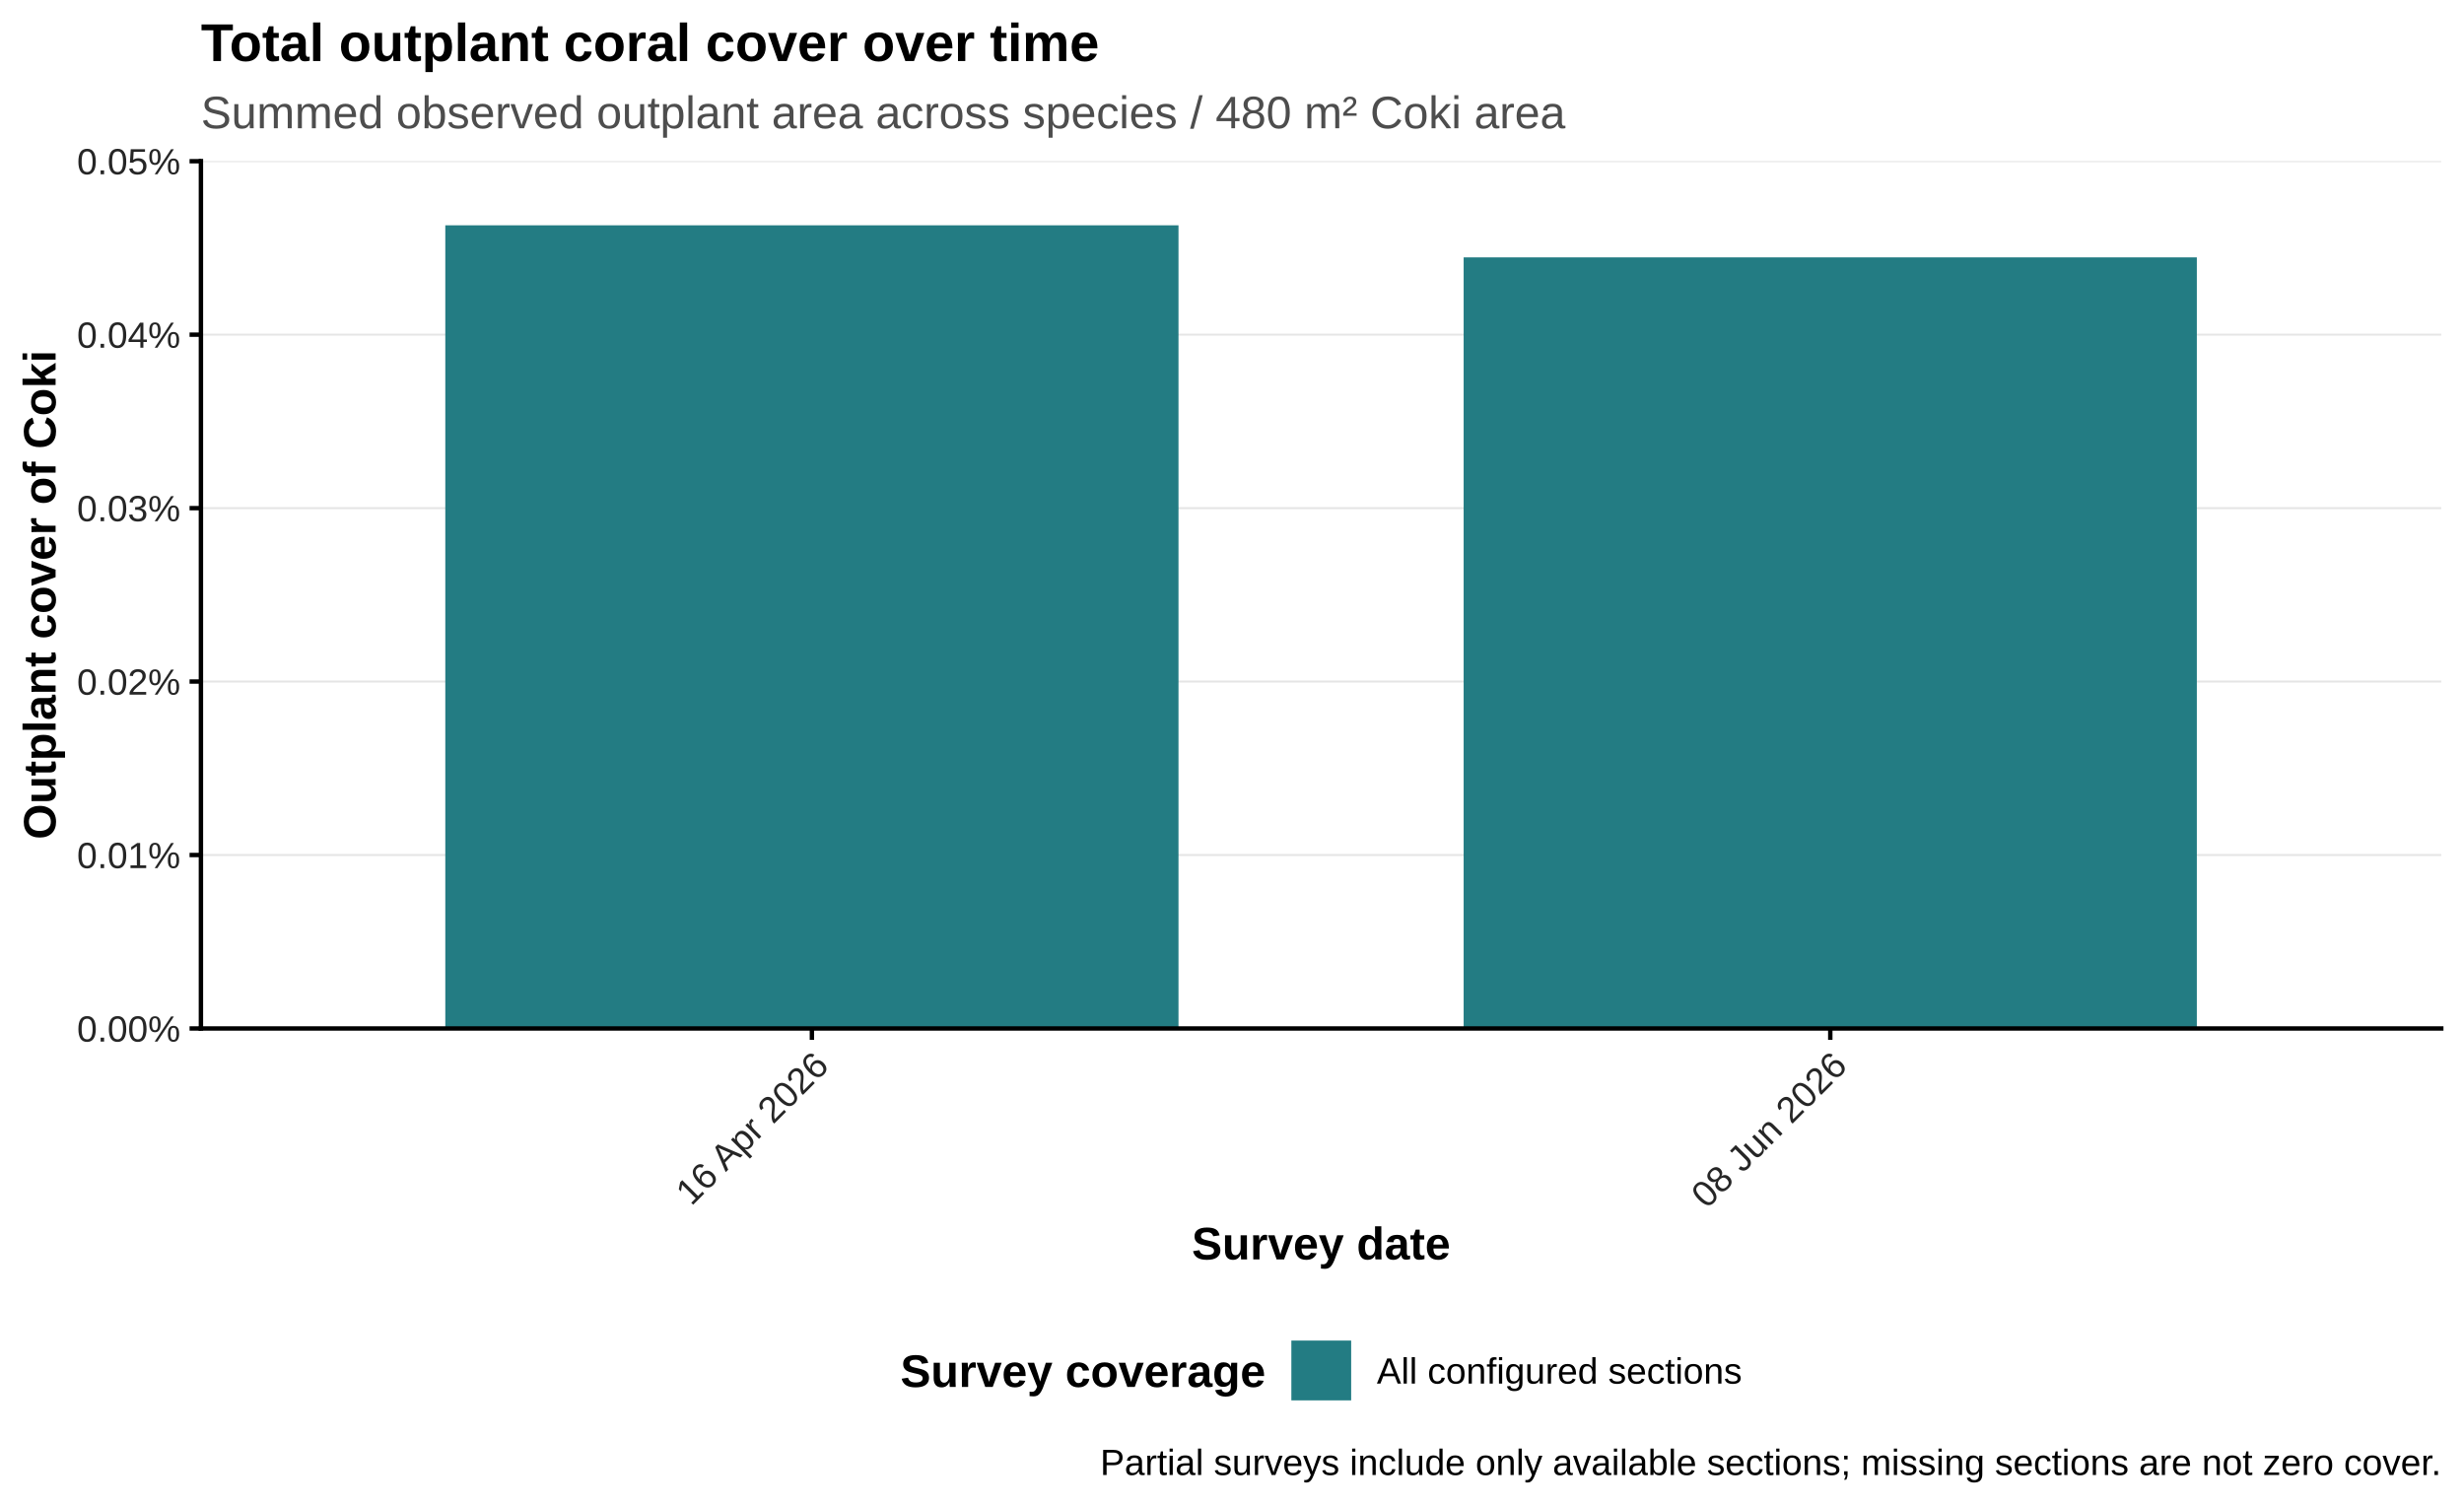
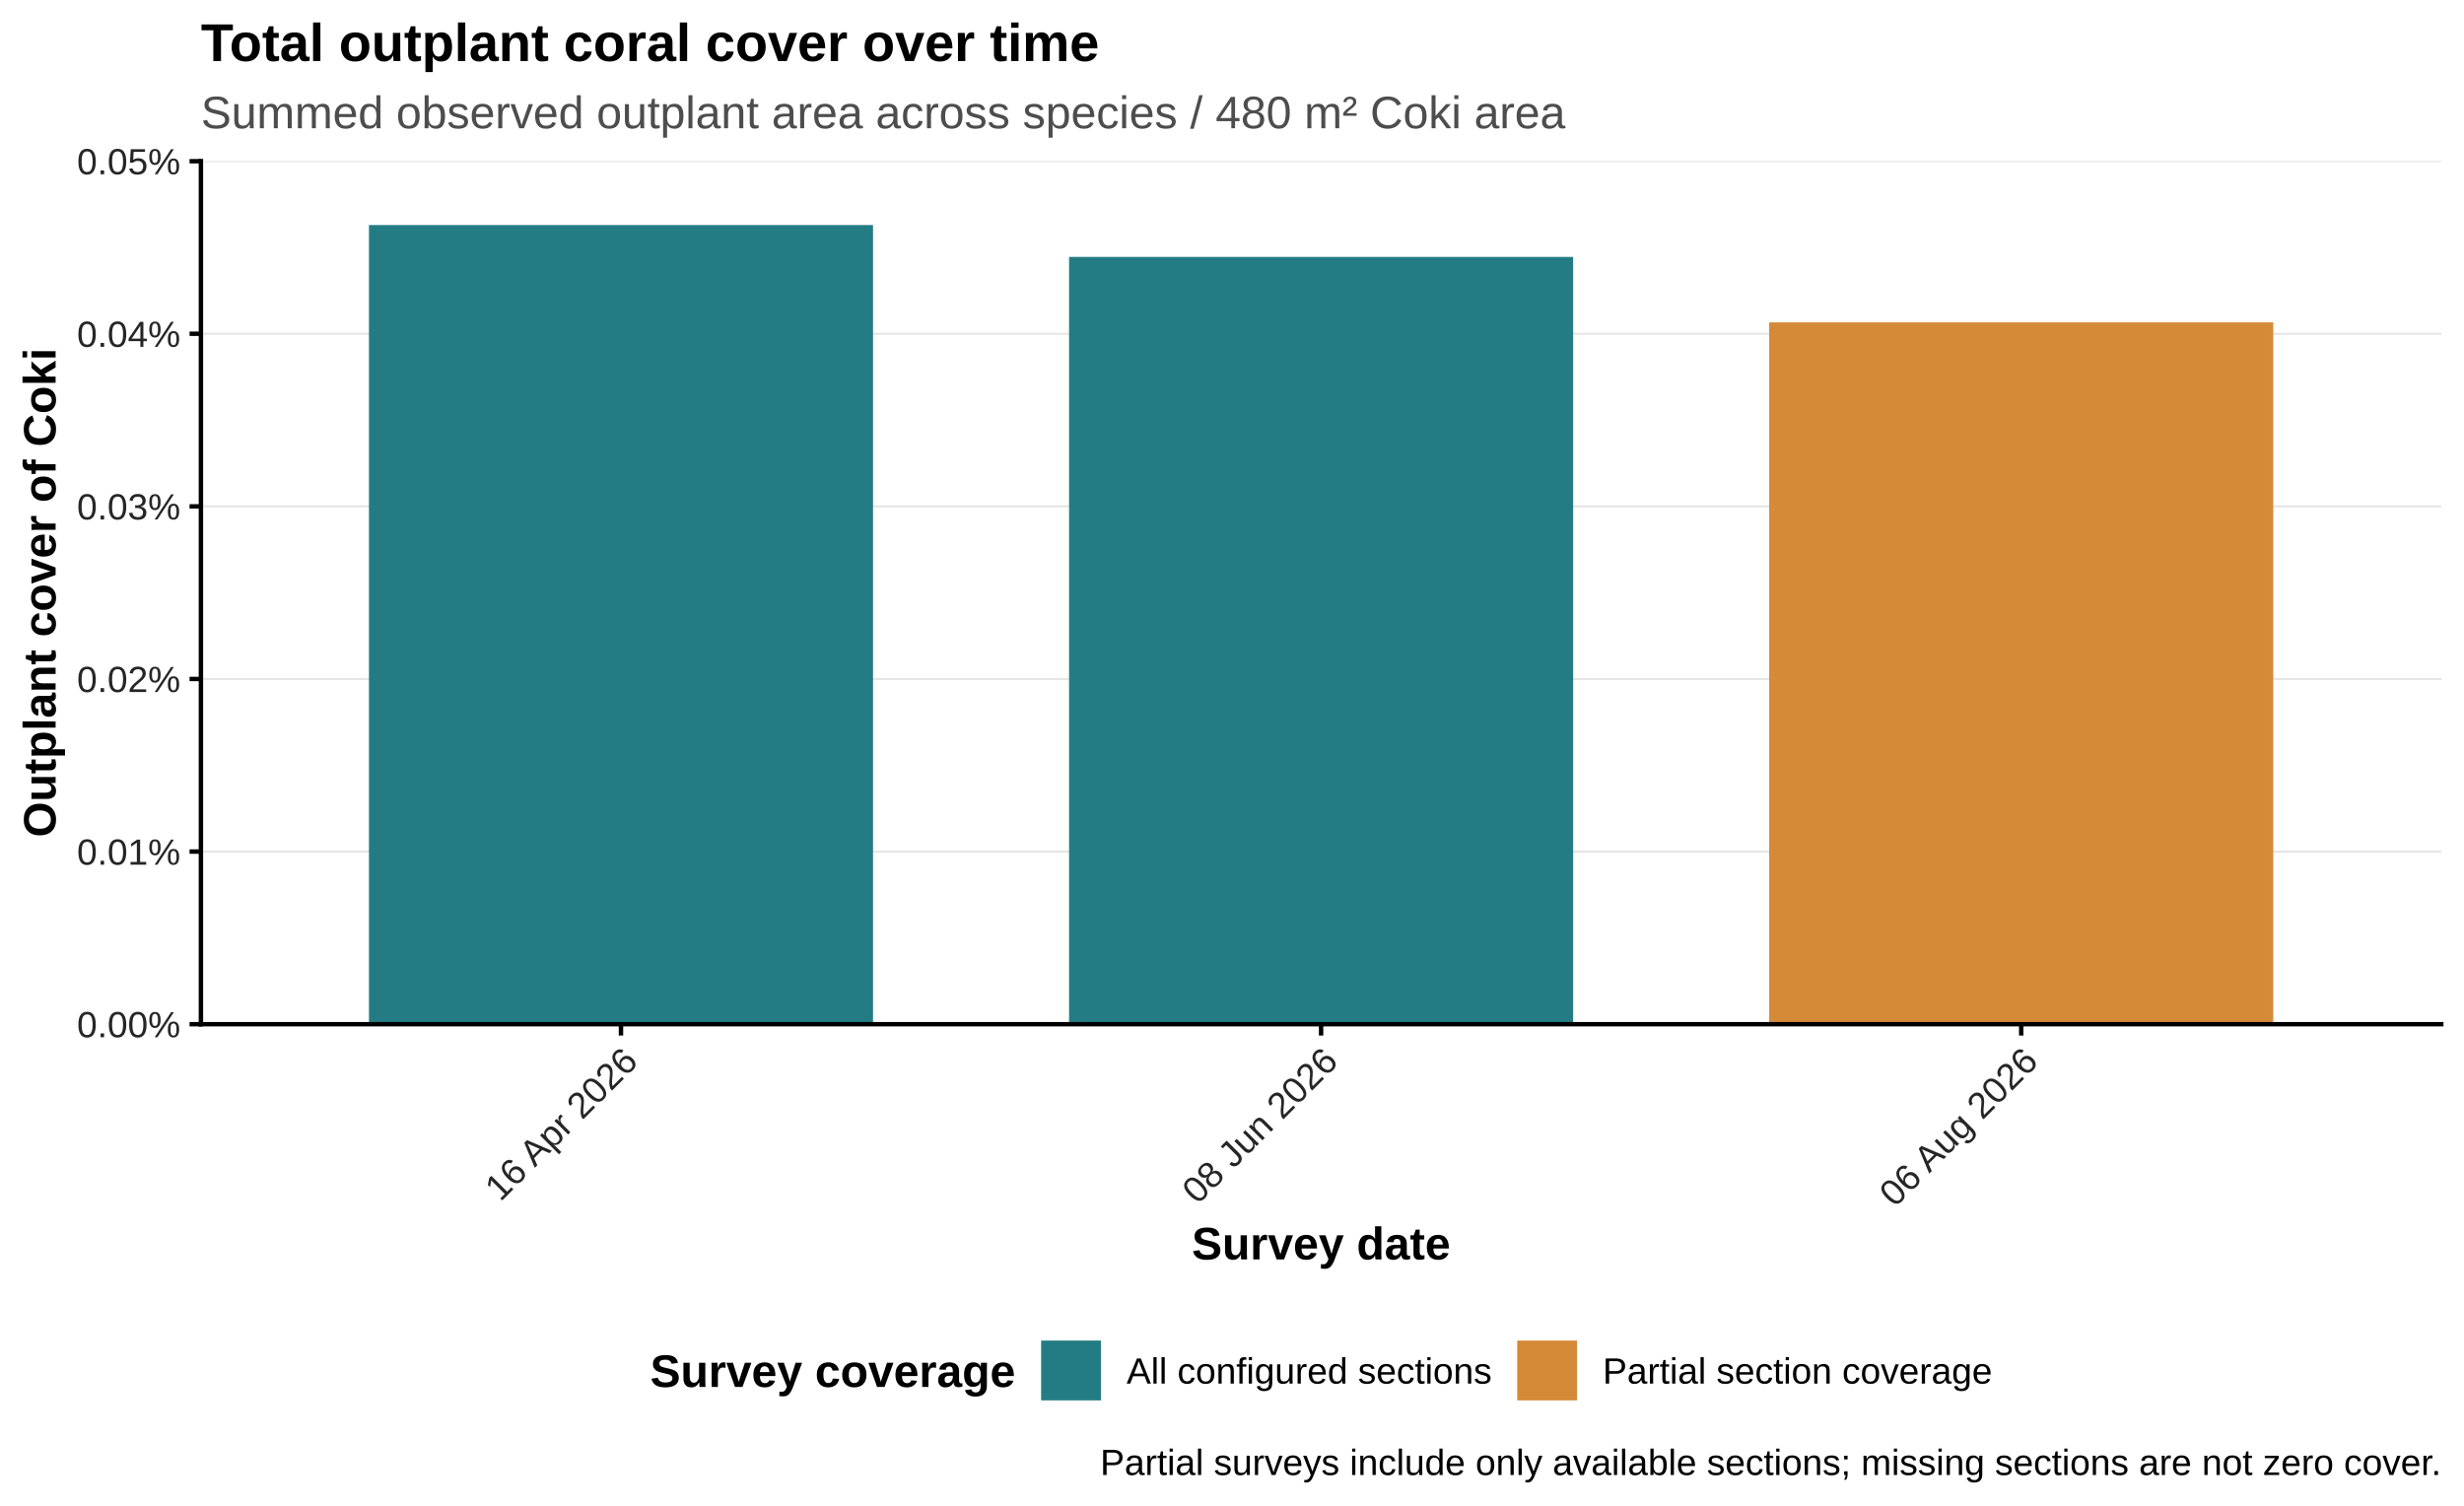
<svg xmlns="http://www.w3.org/2000/svg" class="svglite" width="648.00pt" height="396.00pt" viewBox="0 0 648.00 396.00">
  <defs>
    <style type="text/css">
    .svglite line, .svglite polyline, .svglite polygon, .svglite path, .svglite rect, .svglite circle {
      fill: none;
      stroke: #000000;
      stroke-linecap: round;
      stroke-linejoin: round;
      stroke-miterlimit: 10.00;
    }
    .svglite text {
      white-space: pre;
    }
  </style>
  </defs>
  <rect width="100%" height="100%" style="stroke: none; fill: #FFFFFF;" />
  <defs>
    <clipPath id="cpMC4wMHw2NDguMDB8MC4wMHwzOTYuMDA=">
      <rect x="0.00" y="0.00" width="648.00" height="396.00" />
    </clipPath>
  </defs>
  <g clip-path="url(#cpMC4wMHw2NDguMDB8MC4wMHwzOTYuMDA=)">
-     <rect x="-0" y="0" width="648.00" height="396.00" style="stroke-width: 1.16; stroke: #FFFFFF; fill: #FFFFFF;" />
+     <rect x="-0" y="-0" width="648.00" height="396.00" style="stroke-width: 1.16; stroke: #FFFFFF; fill: #FFFFFF;" />
  </g>
  <defs>
-     <clipPath id="cpNTIuODR8NjQyLjAyfDQyLjM2fDI3MC40OA==">
-       <rect x="52.84" y="42.36" width="589.19" height="228.12" />
+     <clipPath id="cpNTIuODR8NjQyLjAyfDQyLjM2fDI2OS4zNQ==">
+       <rect x="52.84" y="42.36" width="589.19" height="226.98" />
    </clipPath>
  </defs>
-   <g clip-path="url(#cpNTIuODR8NjQyLjAyfDQyLjM2fDI3MC40OA==)">
-     <rect x="52.84" y="42.36" width="589.19" height="228.12" style="stroke-width: 1.16; stroke: none; fill: #FFFFFF;" />
-     <polyline points="52.84,270.48 642.02,270.48 " style="stroke-width: 0.53; stroke: #E5E5E5; stroke-linecap: butt;" />
-     <polyline points="52.84,224.86 642.02,224.86 " style="stroke-width: 0.53; stroke: #E5E5E5; stroke-linecap: butt;" />
-     <polyline points="52.84,179.24 642.02,179.24 " style="stroke-width: 0.53; stroke: #E5E5E5; stroke-linecap: butt;" />
-     <polyline points="52.84,133.63 642.02,133.63 " style="stroke-width: 0.53; stroke: #E5E5E5; stroke-linecap: butt;" />
-     <polyline points="52.84,88.01 642.02,88.01 " style="stroke-width: 0.53; stroke: #E5E5E5; stroke-linecap: butt;" />
+   <g clip-path="url(#cpNTIuODR8NjQyLjAyfDQyLjM2fDI2OS4zNQ==)">
+     <rect x="52.84" y="42.36" width="589.19" height="226.98" style="stroke-width: 1.16; stroke: none; fill: #FFFFFF;" />
+     <polyline points="52.84,269.35 642.02,269.35 " style="stroke-width: 0.53; stroke: #E5E5E5; stroke-linecap: butt;" />
+     <polyline points="52.84,223.95 642.02,223.95 " style="stroke-width: 0.53; stroke: #E5E5E5; stroke-linecap: butt;" />
+     <polyline points="52.84,178.56 642.02,178.56 " style="stroke-width: 0.53; stroke: #E5E5E5; stroke-linecap: butt;" />
+     <polyline points="52.84,133.17 642.02,133.17 " style="stroke-width: 0.53; stroke: #E5E5E5; stroke-linecap: butt;" />
+     <polyline points="52.84,87.78 642.02,87.78 " style="stroke-width: 0.53; stroke: #E5E5E5; stroke-linecap: butt;" />
    <polyline points="52.84,42.39 642.02,42.39 " style="stroke-width: 0.53; stroke: #E5E5E5; stroke-linecap: butt;" />
-     <rect x="117.11" y="59.26" width="192.82" height="211.22" style="stroke-width: 1.16; stroke: none; stroke-linecap: butt; stroke-linejoin: miter; fill: #237C83;" />
-     <rect x="384.92" y="67.69" width="192.82" height="202.79" style="stroke-width: 1.16; stroke: none; stroke-linecap: butt; stroke-linejoin: miter; fill: #237C83;" />
+     <rect x="97.03" y="59.18" width="132.57" height="210.17" style="stroke-width: 1.16; stroke: none; stroke-linecap: butt; stroke-linejoin: miter; fill: #237C83;" />
+     <rect x="281.15" y="67.57" width="132.57" height="201.78" style="stroke-width: 1.16; stroke: none; stroke-linecap: butt; stroke-linejoin: miter; fill: #237C83;" />
+     <rect x="465.27" y="84.77" width="132.57" height="184.58" style="stroke-width: 1.16; stroke: none; stroke-linecap: butt; stroke-linejoin: miter; fill: #D58A37;" />
  </g>
  <g clip-path="url(#cpMC4wMHw2NDguMDB8MC4wMHwzOTYuMDA=)">
-     <polyline points="52.84,270.48 52.84,42.36 " style="stroke-width: 1.16; stroke-linecap: square;" />
-     <text x="47.46" y="273.92" text-anchor="end" style="font-size: 9.60px;fill: #262626; font-family: &quot;Arial&quot;;" textLength="27.20px" lengthAdjust="spacingAndGlyphs">0.00%</text>
-     <text x="47.46" y="228.30" text-anchor="end" style="font-size: 9.60px;fill: #262626; font-family: &quot;Arial&quot;;" textLength="27.20px" lengthAdjust="spacingAndGlyphs">0.01%</text>
-     <text x="47.46" y="182.69" text-anchor="end" style="font-size: 9.60px;fill: #262626; font-family: &quot;Arial&quot;;" textLength="27.20px" lengthAdjust="spacingAndGlyphs">0.02%</text>
-     <text x="47.46" y="137.07" text-anchor="end" style="font-size: 9.60px;fill: #262626; font-family: &quot;Arial&quot;;" textLength="27.20px" lengthAdjust="spacingAndGlyphs">0.03%</text>
-     <text x="47.46" y="91.45" text-anchor="end" style="font-size: 9.60px;fill: #262626; font-family: &quot;Arial&quot;;" textLength="27.20px" lengthAdjust="spacingAndGlyphs">0.04%</text>
+     <polyline points="52.84,269.35 52.84,42.36 " style="stroke-width: 1.16; stroke-linecap: square;" />
+     <text x="47.46" y="272.79" text-anchor="end" style="font-size: 9.60px;fill: #262626; font-family: &quot;Arial&quot;;" textLength="27.20px" lengthAdjust="spacingAndGlyphs">0.00%</text>
+     <text x="47.46" y="227.40" text-anchor="end" style="font-size: 9.60px;fill: #262626; font-family: &quot;Arial&quot;;" textLength="27.20px" lengthAdjust="spacingAndGlyphs">0.01%</text>
+     <text x="47.46" y="182.00" text-anchor="end" style="font-size: 9.60px;fill: #262626; font-family: &quot;Arial&quot;;" textLength="27.20px" lengthAdjust="spacingAndGlyphs">0.02%</text>
+     <text x="47.46" y="136.61" text-anchor="end" style="font-size: 9.60px;fill: #262626; font-family: &quot;Arial&quot;;" textLength="27.20px" lengthAdjust="spacingAndGlyphs">0.03%</text>
+     <text x="47.46" y="91.22" text-anchor="end" style="font-size: 9.60px;fill: #262626; font-family: &quot;Arial&quot;;" textLength="27.20px" lengthAdjust="spacingAndGlyphs">0.04%</text>
    <text x="47.46" y="45.83" text-anchor="end" style="font-size: 9.60px;fill: #262626; font-family: &quot;Arial&quot;;" textLength="27.20px" lengthAdjust="spacingAndGlyphs">0.05%</text>
-     <polyline points="49.85,270.48 52.84,270.48 " style="stroke-width: 1.16; stroke-linecap: butt;" />
-     <polyline points="49.85,224.86 52.84,224.86 " style="stroke-width: 1.16; stroke-linecap: butt;" />
-     <polyline points="49.85,179.24 52.84,179.24 " style="stroke-width: 1.16; stroke-linecap: butt;" />
-     <polyline points="49.85,133.63 52.84,133.63 " style="stroke-width: 1.16; stroke-linecap: butt;" />
-     <polyline points="49.85,88.01 52.84,88.01 " style="stroke-width: 1.16; stroke-linecap: butt;" />
+     <polyline points="49.85,269.35 52.84,269.35 " style="stroke-width: 1.16; stroke-linecap: butt;" />
+     <polyline points="49.85,223.95 52.84,223.95 " style="stroke-width: 1.16; stroke-linecap: butt;" />
+     <polyline points="49.85,178.56 52.84,178.56 " style="stroke-width: 1.16; stroke-linecap: butt;" />
+     <polyline points="49.85,133.17 52.84,133.17 " style="stroke-width: 1.16; stroke-linecap: butt;" />
+     <polyline points="49.85,87.78 52.84,87.78 " style="stroke-width: 1.16; stroke-linecap: butt;" />
    <polyline points="49.85,42.39 52.84,42.39 " style="stroke-width: 1.16; stroke-linecap: butt;" />
-     <polyline points="52.84,270.48 642.02,270.48 " style="stroke-width: 1.16; stroke-linecap: square;" />
-     <polyline points="213.52,273.47 213.52,270.48 " style="stroke-width: 1.16; stroke-linecap: butt;" />
-     <polyline points="481.34,273.47 481.34,270.48 " style="stroke-width: 1.16; stroke-linecap: butt;" />
-     <text transform="translate(218.39,280.73) rotate(-45)" text-anchor="end" style="font-size: 9.60px;fill: #262626; font-family: &quot;Arial&quot;;" textLength="52.27px" lengthAdjust="spacingAndGlyphs">16 Apr 2026</text>
-     <text transform="translate(486.20,280.73) rotate(-45)" text-anchor="end" style="font-size: 9.60px;fill: #262626; font-family: &quot;Arial&quot;;" textLength="52.80px" lengthAdjust="spacingAndGlyphs">08 Jun 2026</text>
+     <polyline points="52.84,269.35 642.02,269.35 " style="stroke-width: 1.16; stroke-linecap: square;" />
+     <polyline points="163.31,272.33 163.31,269.35 " style="stroke-width: 1.16; stroke-linecap: butt;" />
+     <polyline points="347.43,272.33 347.43,269.35 " style="stroke-width: 1.16; stroke-linecap: butt;" />
+     <polyline points="531.55,272.33 531.55,269.35 " style="stroke-width: 1.16; stroke-linecap: butt;" />
+     <text transform="translate(168.18,279.59) rotate(-45)" text-anchor="end" style="font-size: 9.60px;fill: #262626; font-family: &quot;Arial&quot;;" textLength="52.27px" lengthAdjust="spacingAndGlyphs">16 Apr 2026</text>
+     <text transform="translate(352.30,279.59) rotate(-45)" text-anchor="end" style="font-size: 9.60px;fill: #262626; font-family: &quot;Arial&quot;;" textLength="52.80px" lengthAdjust="spacingAndGlyphs">08 Jun 2026</text>
+     <text transform="translate(536.42,279.59) rotate(-45)" text-anchor="end" style="font-size: 9.60px;fill: #262626; font-family: &quot;Arial&quot;;" textLength="54.41px" lengthAdjust="spacingAndGlyphs">06 Aug 2026</text>
    <text x="347.43" y="331.20" text-anchor="middle" style="font-size: 12.00px; font-weight: bold; font-family: &quot;Arial&quot;;" textLength="68.04px" lengthAdjust="spacingAndGlyphs">Survey date</text>
-     <text transform="translate(14.62,156.42) rotate(-90)" text-anchor="middle" style="font-size: 12.00px; font-weight: bold; font-family: &quot;Arial&quot;;" textLength="128.69px" lengthAdjust="spacingAndGlyphs">Outplant cover of Coki</text>
-     <rect x="230.81" y="345.80" width="233.24" height="29.24" style="stroke-width: 1.16; stroke: none; fill: #FFFFFF;" />
-     <text x="236.79" y="364.74" style="font-size: 12.00px; font-weight: bold; font-family: &quot;Arial&quot;;" textLength="96.07px" lengthAdjust="spacingAndGlyphs">Survey coverage</text>
-     <rect x="338.84" y="351.78" width="17.28" height="17.28" style="stroke-width: 1.16; stroke: none; fill: #FFFFFF;" />
-     <rect x="339.61" y="352.55" width="15.73" height="15.73" style="stroke-width: 1.16; stroke: none; stroke-linecap: butt; stroke-linejoin: miter; fill: #237C83;" />
-     <text x="362.09" y="363.86" style="font-size: 9.60px; font-family: &quot;Arial&quot;;" textLength="95.98px" lengthAdjust="spacingAndGlyphs">All configured sections</text>
+     <text transform="translate(14.62,155.85) rotate(-90)" text-anchor="middle" style="font-size: 12.00px; font-weight: bold; font-family: &quot;Arial&quot;;" textLength="128.69px" lengthAdjust="spacingAndGlyphs">Outplant cover of Coki</text>
+     <rect x="165.01" y="345.80" width="364.85" height="29.24" style="stroke-width: 1.16; stroke: none; fill: #FFFFFF;" />
+     <text x="170.98" y="364.74" style="font-size: 12.00px; font-weight: bold; font-family: &quot;Arial&quot;;" textLength="96.07px" lengthAdjust="spacingAndGlyphs">Survey coverage</text>
+     <rect x="273.03" y="351.78" width="17.28" height="17.28" style="stroke-width: 1.16; stroke: none; fill: #FFFFFF;" />
+     <rect x="273.80" y="352.55" width="15.73" height="15.73" style="stroke-width: 1.16; stroke: none; stroke-linecap: butt; stroke-linejoin: miter; fill: #237C83;" />
+     <rect x="398.24" y="351.78" width="17.28" height="17.28" style="stroke-width: 1.16; stroke: none; fill: #FFFFFF;" />
+     <rect x="399.01" y="352.55" width="15.73" height="15.73" style="stroke-width: 1.16; stroke: none; stroke-linecap: butt; stroke-linejoin: miter; fill: #D58A37;" />
+     <text x="296.29" y="363.86" style="font-size: 9.60px; font-family: &quot;Arial&quot;;" textLength="95.98px" lengthAdjust="spacingAndGlyphs">All configured sections</text>
+     <text x="421.50" y="363.86" style="font-size: 9.60px; font-family: &quot;Arial&quot;;" textLength="102.38px" lengthAdjust="spacingAndGlyphs">Partial section coverage</text>
    <text x="52.84" y="33.74" style="font-size: 12.00px;fill: #4D4D4D; font-family: &quot;Arial&quot;;" textLength="358.83px" lengthAdjust="spacingAndGlyphs">Summed observed outplant area across species / 480 m² Coki area</text>
    <text x="52.84" y="16.05" style="font-size: 14.00px; font-weight: bold; font-family: &quot;Arial&quot;;" textLength="237.18px" lengthAdjust="spacingAndGlyphs">Total outplant coral cover over time</text>
    <text x="642.02" y="387.90" text-anchor="end" style="font-size: 9.60px; font-family: &quot;Arial&quot;;" textLength="352.94px" lengthAdjust="spacingAndGlyphs">Partial surveys include only available sections; missing sections are not zero cover.</text>
  </g>
</svg>
